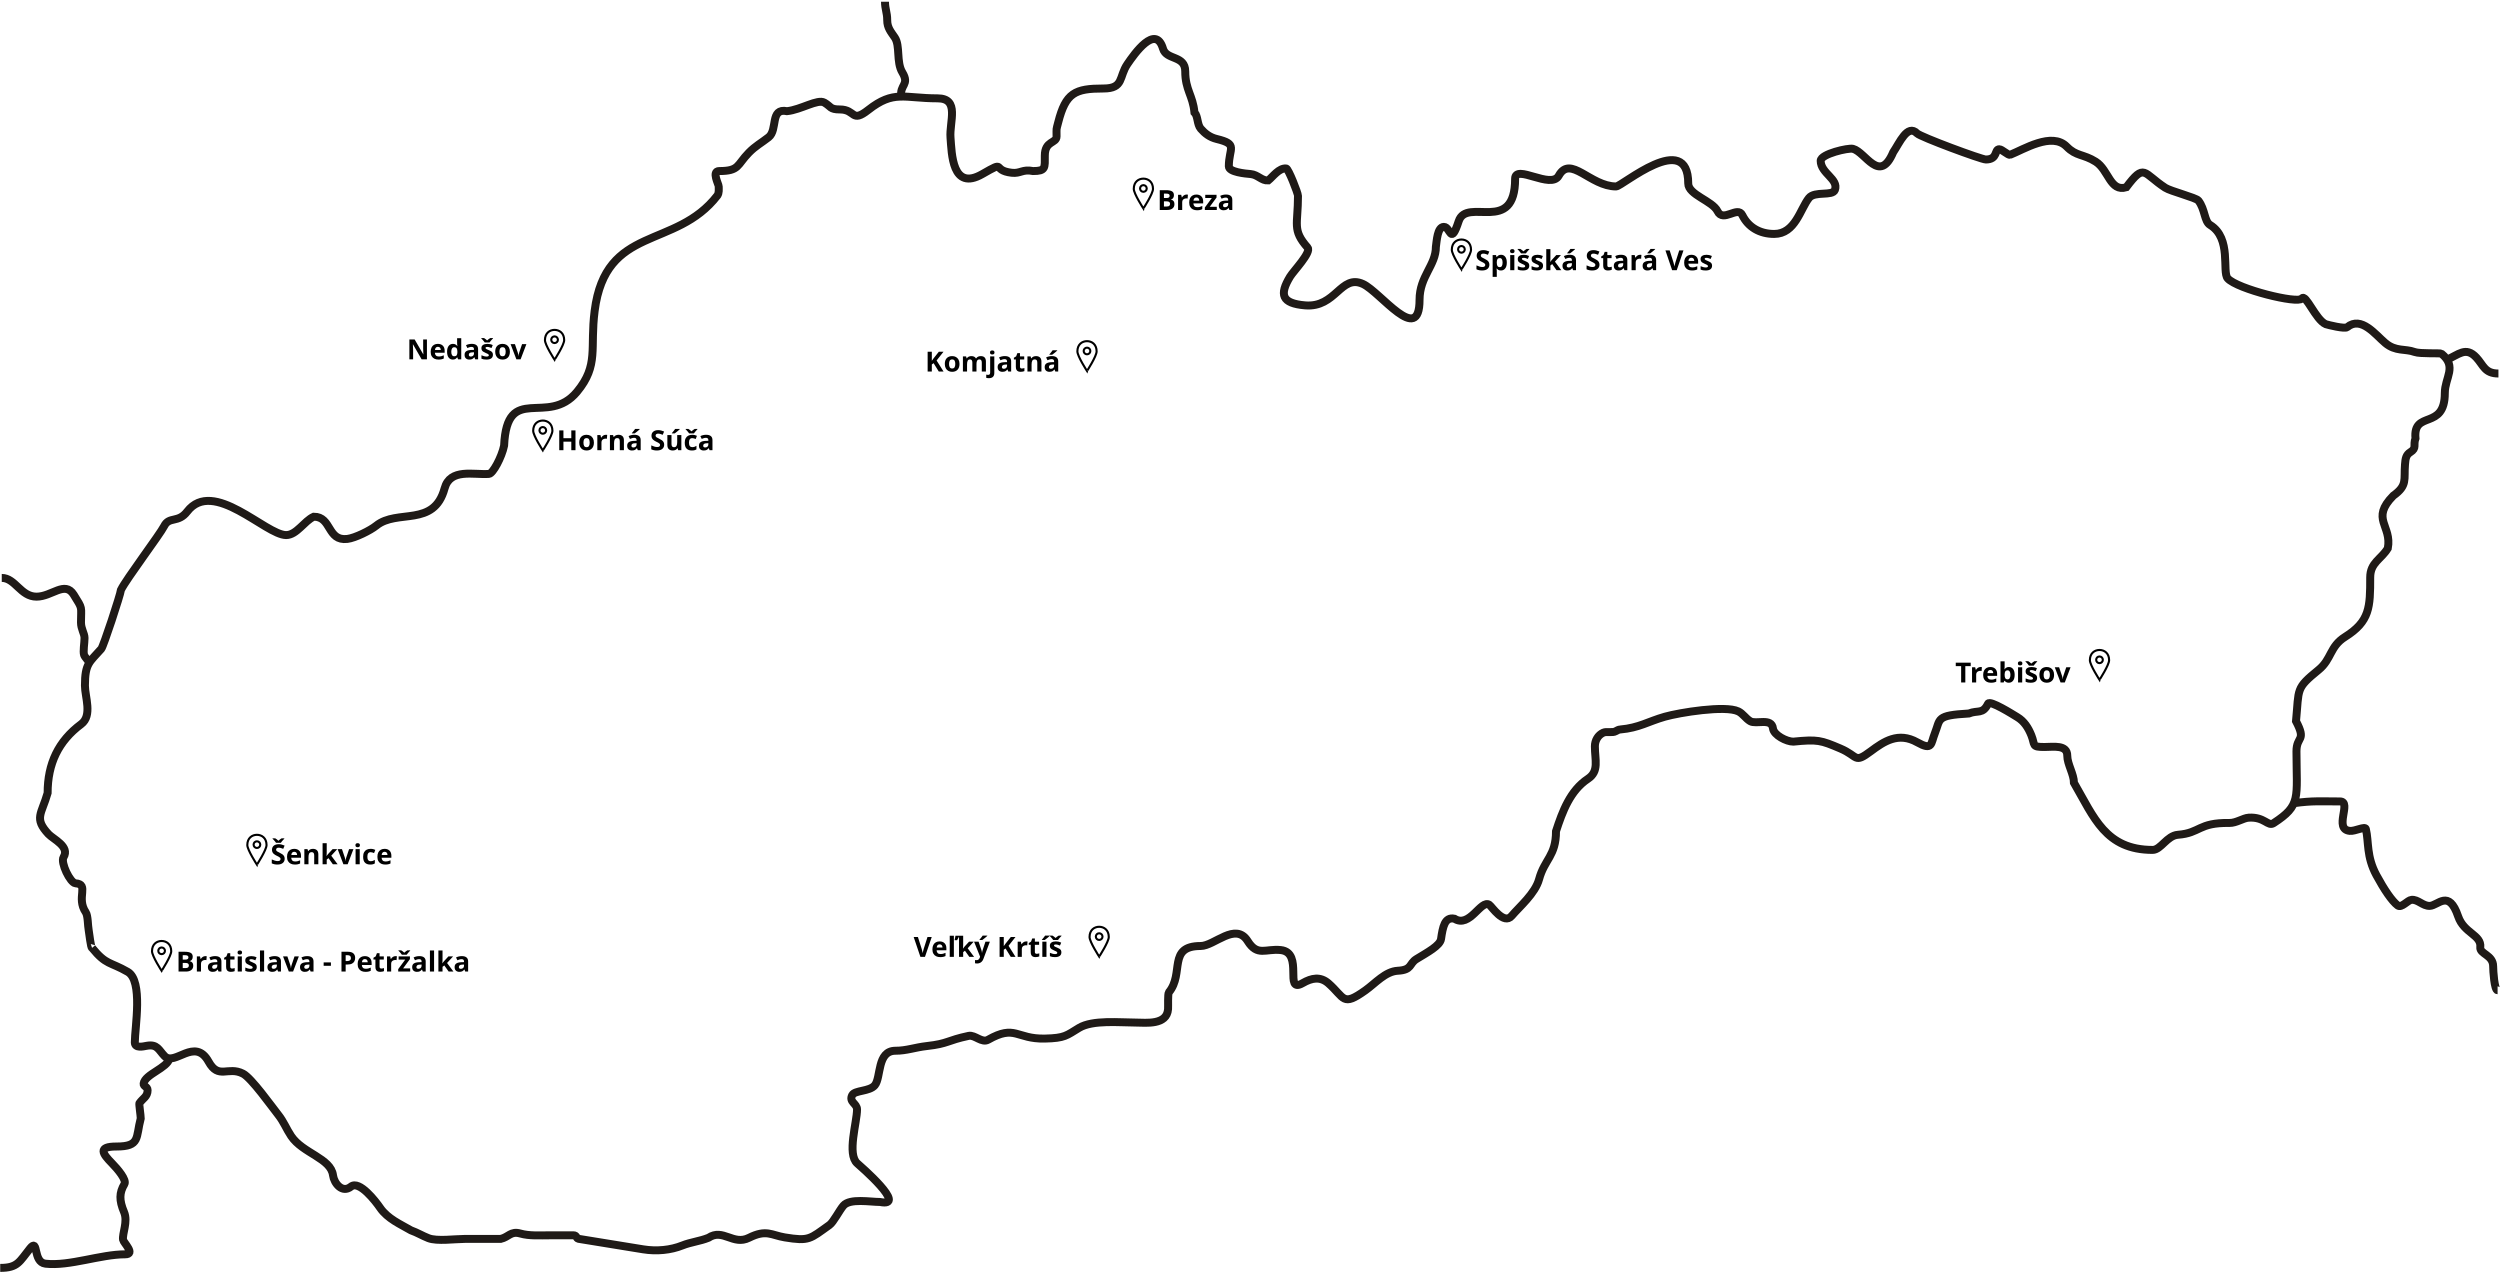
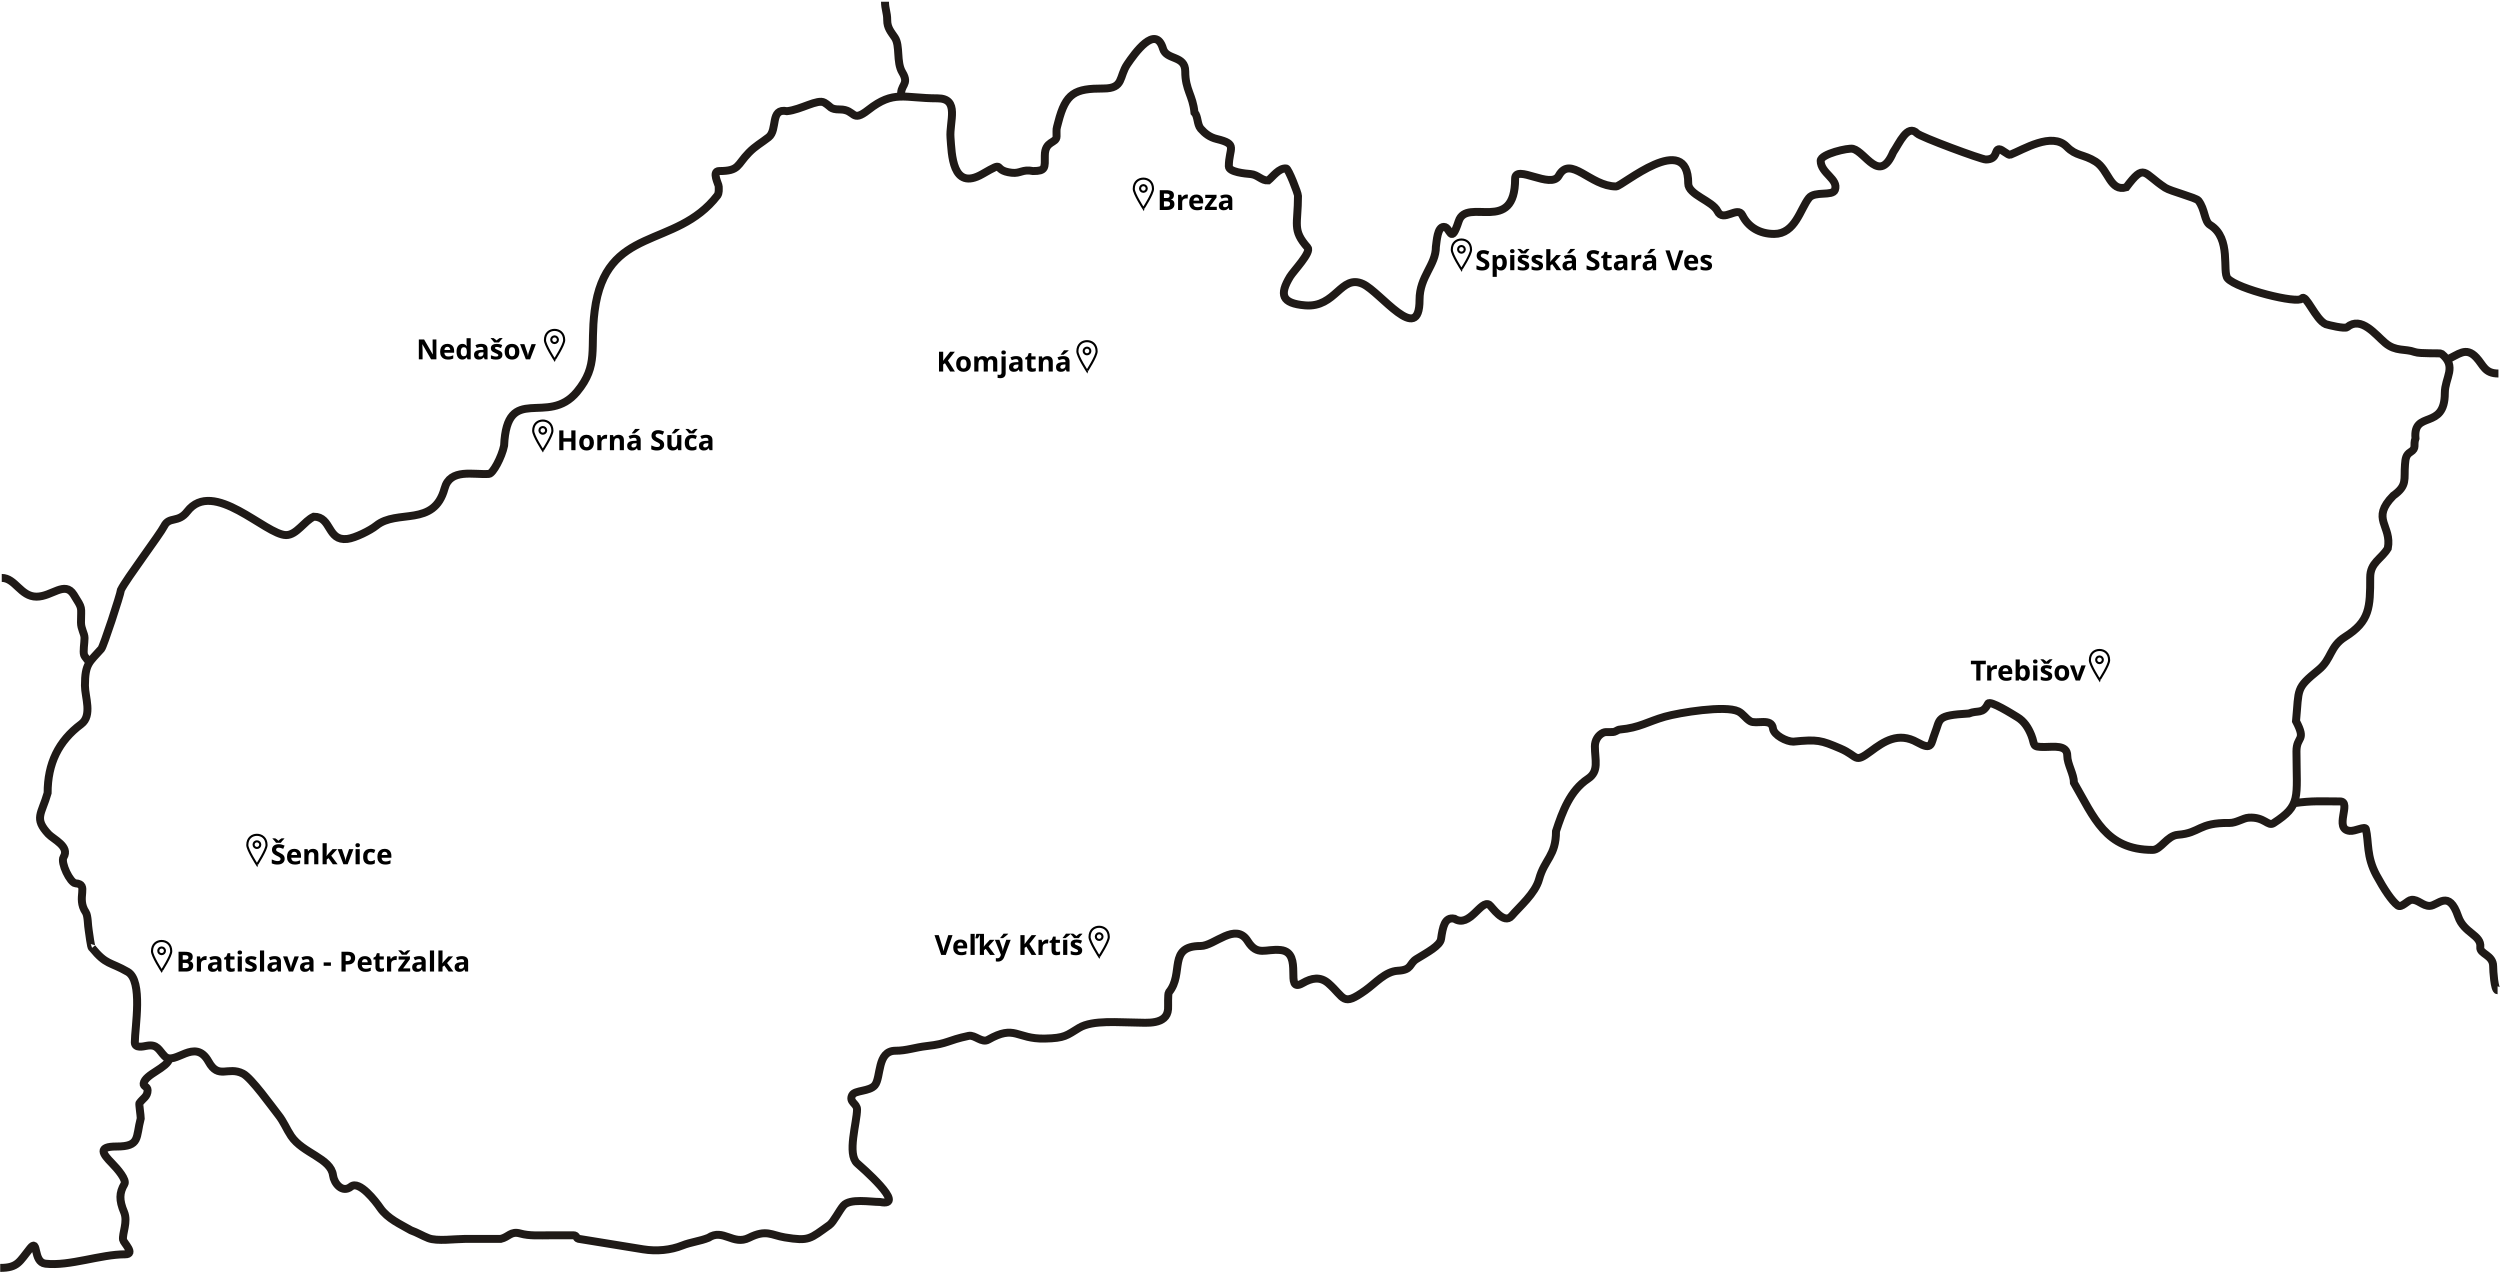
<svg xmlns="http://www.w3.org/2000/svg" xml:space="preserve" width="2642px" height="1346px" style="shape-rendering:geometricPrecision; text-rendering:geometricPrecision; image-rendering:optimizeQuality; fill-rule:evenodd; clip-rule:evenodd" viewBox="0 0 2642 1346" version="1.1" id="svg32">
  <defs id="defs12">
    <style type="text/css" id="style10">
    .str1 {stroke:#1F1A17;stroke-width:4.166}
    .str0 {stroke:#1F1A17;stroke-width:8.334}
    .fil0 {fill:none}
    .fil1 {fill:#1F1A17}
    .fnt0 {font-weight:normal;font-size:33.337;font-family:'Arial'}
   </style>
  </defs>
  <g id="layer4" style="display:inline">
    <path style="clip-rule:evenodd;fill:none;fill-rule:evenodd;stroke:#1f1a17;stroke-width:8.419;image-rendering:optimizeQuality;shape-rendering:geometricPrecision;text-rendering:geometricPrecision" id="path15" d="m 97.291,1001.703 c -1.271,0.432 -2.997,-15.829 -3.544,-18.534 -0.964,-4.763 -0.712,-15.452 -3.101,-18.986 -10.589,-15.663 4.15,-29.611 -10.871,-30.708 -5.537,-0.404 -16.067,-21.954 -12.606,-27.607 6.882,-11.239 -10.853,-18.934 -15.947,-24.411 -15.608,-16.777 -7.241,-21.051 -0.886,-43.397 0,-31.056 11.403,-54.871 35.438,-72.781 12.122,-9.034 3.987,-28.861 3.987,-40.685 0,-23.589 4.778,-24.657 17.276,-38.877 2.292,-2.606 20.128,-56.918 20.82,-62.384 5.726,-11.587 41.167,-58.537 45.626,-67.356 5.345,-10.572 14.779,-2.899 24.363,-15.37 27.459,-35.728 82.911,24.863 104.541,24.863 11.129,0 19.134,-14.891 29.236,-19.438 19.051,0 13.987,26.019 35.438,23.507 8.165,-0.956 24.346,-8.981 30.565,-14.014 22.152,-17.927 60.934,2.081 72.204,-39.329 5.902,-21.688 30.709,-14.102 46.955,-15.37 4.077,-0.318 13.379,-17.507 15.947,-29.836 3.091,-67.319 45.98,-19.3 77.077,-56.959 23.287,-28.2 13.543,-45.681 18.605,-85.439 11.667,-91.654 85.421,-64.427 129.79,-122.055 1.81,-2.892 1.329,-6.076 1.329,-9.493 0,-2.268 -7.727,-16.274 0.443,-16.274 21.541,0 18.589,-6.313 31.451,-19.438 7.011,-7.155 13.202,-10.295 20.82,-16.274 9.966,-7.824 1.141,-31.199 19.491,-27.575 14.726,-1.502 32.281,-13.16 39.424,-9.041 7.248,4.178 5.651,7.233 16.39,7.233 16.977,0 11.899,14.758 30.122,0.452 26.921,-21.132 37.785,-12.206 73.09,-12.206 23.858,0 12.371,24.838 13.732,41.589 1.342,16.524 1.52,56.957 33.666,38.425 26.372,-15.205 9.074,-3.927 31.008,-1.356 9.347,1.095 11.178,-4.062 22.591,-1.808 13.467,0 12.403,-3.469 12.403,-16.274 0,-16.033 12.403,-12.785 12.403,-20.343 0,-9.726 -0.485,-6.091 1.772,-14.918 7.972,-31.174 17.667,-35.712 47.841,-35.712 21.666,0 16.108,-12.365 25.249,-25.767 7.45,-10.925 29.82,-42.739 37.652,-16.274 3.661,12.367 23.477,6.66 23.477,23.959 0,19.678 8.027,25.255 9.745,43.397 3.866,3.946 2.679,12.601 6.645,17.178 4.486,5.18 9.666,9.109 16.833,10.849 23.183,5.631 12.846,9.504 12.846,28.932 0,6.125 17.553,7.674 23.034,8.137 7.634,0.646 11.623,7.24 18.605,6.781 4.801,-3.885 11.453,-13.454 19.048,-12.658 2.263,0.236 12.403,26.043 12.403,28.932 0,30.671 -6.414,35.808 10.188,54.699 4.275,4.863 -15.034,24.818 -18.605,30.74 -11.389,18.889 -8.955,28.181 15.947,30.288 32.61,2.761 37.645,-33.339 61.13,-22.603 18.451,8.436 59.801,65.799 59.801,16.726 0,-24.917 17.276,-36.326 17.276,-56.055 0.919,-6.105 1.502,-20.961 8.479,-21.024 7.04,-0.063 6.888,20.578 15.626,-6.03 8.465,-25.781 59.617,14.952 59.617,-44.823 0,-15.95 37.962,11.481 46.069,-3.164 12.444,-22.479 33.236,11.301 60.687,11.301 6.105,0 76.191,-60.41 76.191,-3.164 0,12.08 25.567,18.267 31.008,29.384 5.945,12.15 21.192,-6.031 26.135,4.069 6.245,12.762 18.445,19.891 33.666,19.891 22.311,0 27.476,-26.293 36.767,-37.973 6.104,-7.675 24.999,-1.615 27.464,-8.589 4.077,-11.536 -15.061,-17.457 -15.061,-30.74 0,-7.223 29.3,-13.916 34.109,-12.658 13.436,3.515 28.078,37.647 42.525,3.616 6.597,-9.674 15.067,-30.282 25.249,-19.891 3.605,3.679 67.901,27.575 72.647,27.575 12.947,0 8.863,-10.849 14.175,-10.849 2.817,0 9.575,6.639 11.517,5.877 13.985,-5.487 44.121,-24.591 59.801,-8.589 10.114,10.321 17.494,7.615 30.565,15.822 13.849,8.698 15.193,32.201 32.337,27.123 19.704,-26.143 17.578,-14.936 41.196,0.452 5.654,3.684 32.6,10.514 34.995,13.562 7.234,9.207 6.161,21.941 12.403,25.767 23.069,14.144 12.42,49.583 18.605,56.507 10.009,11.205 74.357,27.182 78.406,21.247 3.942,-5.778 14.578,22.557 25.249,27.123 2.765,0.873 20.156,5.182 22.591,3.164 14.887,-12.33 30.118,8.209 40.31,16.726 11.127,9.298 20.837,5.75 31.008,9.493 5.819,2.141 27.159,0.845 28.35,1.808 16.893,13.671 3.544,25.104 3.544,41.589 0,39.953 -33.799,17.502 -31.008,47.918 -2.653,7.229 1.612,10.115 -5.316,14.466 -4.753,2.984 -5.251,6.844 -5.759,13.11 -1.315,16.182 2.857,22.041 -12.403,33 -24.388,24.888 -1.151,31.303 -5.759,55.603 -6.95,11.528 -18.605,14.994 -18.605,30.74 0,31.649 -0.355,46.369 -26.578,62.836 -16.308,10.242 -14.078,23.519 -27.907,34.808 -24.504,20.006 -20.613,19.337 -23.92,54.247 11.374,21.767 0.424,15.247 0.471,32.074 0.142,49.754 5.072,56.684 -24.18,75.702 -6.011,3.908 -9.428,-6.842 -26.28,-5.772 -5.945,0.377 -13.045,5.69 -20.443,5.585 -33.066,-0.471 -30.479,10.664 -54.354,12.491 -11.605,0.888 -18.044,15.988 -26.709,15.988 -49.75,0 -61.978,-34.32 -83.17,-70.898 0,-8.972 -7.069,-19.799 -7.069,-28.629 0,-11.914 -14.525,-9.242 -24.078,-9.242 -13.966,0 -9.651,-1.785 -13.916,-12.398 -3.276,-8.153 -7.69,-14.881 -14.8,-19.161 -4.75,-2.858 -28.961,-18.211 -30.925,-14.202 -5.627,11.488 -10.603,6.53 -20.322,10.37 -35.099,2.054 -29.745,5.455 -36.006,21.19 -4.255,10.697 -2.21,18.444 -18.555,9.242 -19.996,-11.257 -35.313,-0.761 -49.038,9.468 -17.961,13.384 -12.872,5.305 -32.251,-2.93 -20.625,-8.765 -23.863,-9.761 -49.701,-7.214 -6.929,0 -20.508,-6.771 -21.427,-13.976 -1.485,-11.65 -17.856,-3.895 -24.078,-7.664 -4.889,-2.961 -7.699,-8.027 -12.591,-10.37 -13.841,-6.63 -62.397,1.344 -77.534,5.636 -17.757,5.033 -27.203,11.774 -47.271,13.525 -1.514,0 -3.554,1.179 -4.639,1.803 -3.577,2.064 -9.684,-0.054 -13.254,1.578 -5.496,2.515 -8.836,8.218 -8.836,14.427 0,14.467 4.693,26.319 -7.29,34.265 -18.85,12.497 -26.96,34.523 -33.797,55.455 0,26.161 -12.117,29.498 -17.892,50.721 -4.114,15.116 -20.725,29.008 -28.989,38.768 -8.266,9.763 -20.993,-9.955 -23.584,-11.717 -8.896,-6.05 -20.569,24.992 -36.889,14.653 -10.308,-2.173 -12.299,8.79 -14.137,21.415 -1.034,7.099 -14.398,14.113 -25.937,21.194 -8.1,4.97 -4.349,11.573 -19.788,12.395 -13.089,0.697 -23.703,13.253 -34.239,20.739 -24.676,17.533 -21.37,8.064 -39.319,-7.664 -8.434,-7.105 -17.225,-5.608 -26.949,0 -20.373,11.748 1.664,-32.32 -23.194,-34.941 -16.031,-1.689 -24.577,7.023 -34.901,-9.468 -12.845,-20.516 -35.324,5.185 -49.701,5.185 -35.342,0 -17.074,29.014 -33.576,48.917 -1.301,1.925 -0.648,14.682 -0.884,17.809 -1.288,17.136 -23.549,14.261 -33.576,14.202 -17.462,0 -46.014,-3.119 -60.525,5.636 -13.291,8.018 -14.806,10.82 -36.227,11.271 -30.251,0.636 -30.978,-15.139 -59.817,1.213 -6.693,3.794 -13.868,-5.337 -20.465,-4.109 -23.467,4.979 -21.319,8.21 -44.302,10.787 -12.58,1.41 -21.416,4.959 -33.134,4.959 -19.739,0 -15.02,28.222 -21.869,36.519 -5.5,6.665 -21.137,5.11 -23.857,10.37 -3.811,7.374 5.08,8.835 5.08,15.104 0,13.609 -10.794,47.296 0.221,57.032 2.575,2.277 54.144,46.742 24.078,40.802 -10.28,0 -31.835,-4.003 -38.657,3.832 -4.352,4.998 -10.494,17.454 -14.8,20.514 -20.745,14.739 -21.148,17.358 -47.271,13.075 -14.047,-2.304 -19.342,-8.789 -37.773,0.451 -16.722,8.382 -27.455,-10.295 -42.853,0 -9.047,3.636 -18.628,4.506 -27.612,8.115 -12.211,4.906 -27.123,6.364 -41.307,4.058 l -68.416,-11.127 c -2.54,-0.64 -1.754,-3.7 -5.163,-3.7 h -7.8 -17.028 c -10.702,0 -21.854,0.843 -31.529,-1.906 -10.088,-2.865 -12.172,3.766 -20.653,5.718 h -37.901 c -10.381,0 -29.477,2.747 -38.45,-0.785 -6.747,-2.657 -11.717,-5.83 -18.475,-8.264 -10.879,-6.349 -24.708,-12.177 -32.692,-23.895 -4.455,-6.539 -21.956,-29.35 -30.704,-22.317 -9.258,7.44 -17.937,-3.612 -18.997,-11.947 -2.302,-18.108 -31.958,-23.183 -44.231,-41.459 -5.008,-7.458 -7.703,-15.022 -13.732,-22.603 -6.511,-8.185 -28.244,-38.827 -37.209,-43.397 -15.967,-8.137 -25.659,6.599 -36.324,-12.658 -14.614,-26.387 -35.666,5.192 -46.512,-5.877 -6.264,-6.393 -7.509,-12.99 -19.048,-10.849 -3.365,0.625 -12.403,2.893 -12.403,-3.616 0,-15.72 9.017,-65.05 -7.53,-74.589 -18.874,-10.882 -22.561,-6.834 -37.652,-25.315 m 81.845,116.796 c -2.181,10.227 -26.05,16.731 -27.36,26.662 -0.396,2.997 4.21,3.083 4.21,6.922 0,7.03 -4.999,8.472 -8.654,13.844 -0.51,0.749 1.403,13.186 1.403,15.992 -5.357,20.31 -0.339,29.72 -25.703,29.72 -20.068,0 -14.692,7.509 -4.692,17.715 6.005,6.129 15.771,17.573 13.121,22.019 -5.436,9.121 -5.638,17.054 -0.353,29.574 4.3,10.184 -2.088,22.619 -1.044,29.286 0.468,2.991 13.44,15.314 2.345,15.314 -26.296,0 -58.909,12.768 -84.373,9.912 -13.577,-1.524 -7.131,-27.48 -16.139,-16.309 -11.444,14.195 -13.015,20.755 -31.681,20.755 M 94.242,700.727 c 0.417,-1.495 -4.517,-5.938 -5.381,-8.593 -1.204,-3.696 0.468,-12.548 0.468,-17.901 0,-4.858 -3.742,-9.426 -3.742,-16.469 0,-17.435 2.234,-13.464 -7.718,-29.358 -9.358,-14.943 -23.038,2.148 -39.293,2.148 -16.8,0 -22.47,-19.811 -36.72,-19.811 M 952.555,102.057 c -2.13,-12.583 9.112,-12.142 0.999,-25.596 -6.551,-10.867 -2.037,-28.141 -7.972,-36.85 -4.033,-5.919 -7.972,-10.3 -7.972,-18.186 0,-8.424 -2.344,-11.664 -2.344,-19.622 M 2585.966,380.011 c 12.094,-4.926 19.802,-14.249 30.988,-2.225 7.645,8.217 8.828,16.947 23.389,16.947 m -216.218,454.117 c 19.377,-2.826 29.77,-1.881 48.848,-1.881 12.822,0 -7.275,29.428 10.317,31.107 5.686,0.542 16.148,-5.299 16.943,-1.97 3.299,13.811 0.385,28.87 11.195,48.87 7.904,14.624 16.232,27.208 22.511,31.939 3.968,2.988 10.453,-5.573 14.538,-5.963 6.874,-0.658 11.849,6.563 19.2,6.401 8.907,-0.195 20.127,-18.191 30.128,11.159 6.09,17.876 24.764,19.396 23.359,32.558 -0.767,7.185 13.6,8.024 13.6,20.1 0,4.746 1.295,25.365 4.69,25.365" class="fil0 str0" />
  </g>
  <g transform="translate(1018.548,-16.04641)" id="g4627">
-     <text id="text4607" y="395.761" x="-588.567" style="font-style:normal;font-variant:normal;font-weight:normal;font-stretch:normal;font-size:40px;line-height:125%;font-family:Wingdings;-inkscape-font-specification:Wingdings;letter-spacing:0px;word-spacing:-1.23px;fill:#000000;fill-opacity:1;stroke:none;stroke-width:1px;stroke-linecap:butt;stroke-linejoin:miter;stroke-opacity:1" xml:space="preserve">
-       <tspan style="font-style:normal;font-variant:normal;font-weight:bold;font-stretch:normal;font-size:29.333px;font-family:sans-serif;-inkscape-font-specification:'sans-serif Bold'" y="395.761" x="-588.567" id="tspan4605">Nedašov</tspan>
+     <text id="text4607" y="395.761" x="-578.567" style="font-style:normal;font-variant:normal;font-weight:normal;font-stretch:normal;font-size:40px;line-height:125%;font-family:Wingdings;-inkscape-font-specification:Wingdings;letter-spacing:0px;word-spacing:-1.23px;fill:#000000;fill-opacity:1;stroke:none;stroke-width:1px;stroke-linecap:butt;stroke-linejoin:miter;stroke-opacity:1" xml:space="preserve">
+       <tspan style="font-style:normal;font-variant:normal;font-weight:bold;font-stretch:normal;font-size:29.333px;font-family:sans-serif;-inkscape-font-specification:'sans-serif Bold'" y="395.761" x="-578.567" id="tspan4605">Nedašov</tspan>
    </text>
    <text xml:space="preserve" style="font-style:normal;font-variant:normal;font-weight:normal;font-stretch:normal;font-size:40px;line-height:125%;font-family:Wingdings;-inkscape-font-specification:Wingdings;letter-spacing:0px;word-spacing:-1.23px;fill:#000000;fill-opacity:1;stroke:none;stroke-width:1px;stroke-linecap:butt;stroke-linejoin:miter;stroke-opacity:1" x="1781.416" y="213.89" id="text4611">
      <tspan id="tspan4609" x="1781.416" y="250.486" style="font-style:normal;font-variant:normal;font-weight:bold;font-stretch:normal;font-size:29.333px;font-family:sans-serif;-inkscape-font-specification:'sans-serif Bold'" />
    </text>
    <text xml:space="preserve" style="font-style:normal;font-variant:normal;font-weight:normal;font-stretch:normal;font-size:40px;line-height:125%;font-family:Wingdings;-inkscape-font-specification:Wingdings;letter-spacing:0px;word-spacing:-1.23px;fill:#000000;fill-opacity:1;stroke:none;stroke-width:1px;stroke-linecap:butt;stroke-linejoin:miter;stroke-opacity:1" x="204.438" y="237.954" id="text5266">
      <tspan id="tspan5264" x="204.438" y="237.954" style="font-style:normal;font-variant:normal;font-weight:bold;font-stretch:normal;font-size:29.333px;font-family:sans-serif;-inkscape-font-specification:'sans-serif Bold'">Breza</tspan>
    </text>
-     <text xml:space="preserve" style="font-style:normal;font-variant:normal;font-weight:normal;font-stretch:normal;font-size:40px;line-height:125%;font-family:Wingdings;-inkscape-font-specification:Wingdings;letter-spacing:0px;word-spacing:-1.23px;fill:#000000;fill-opacity:1;stroke:none;stroke-width:1px;stroke-linecap:butt;stroke-linejoin:miter;stroke-opacity:1" x="-52.969" y="1027.236" id="text5276">
-       <tspan id="tspan5274" x="-52.969" y="1027.236" style="font-style:normal;font-variant:normal;font-weight:bold;font-stretch:normal;font-size:29.333px;font-family:sans-serif;-inkscape-font-specification:'sans-serif Bold'">Veľký Krtíš</tspan>
+     <text xml:space="preserve" style="font-style:normal;font-variant:normal;font-weight:normal;font-stretch:normal;font-size:40px;line-height:125%;font-family:Wingdings;-inkscape-font-specification:Wingdings;letter-spacing:0px;word-spacing:-1.23px;fill:#000000;fill-opacity:1;stroke:none;stroke-width:1px;stroke-linecap:butt;stroke-linejoin:miter;stroke-opacity:1" x="-30.969" y="1025.236" id="text5276">
+       <tspan id="tspan5274" x="-30.969" y="1025.236" style="font-style:normal;font-variant:normal;font-weight:bold;font-stretch:normal;font-size:29.333px;font-family:sans-serif;-inkscape-font-specification:'sans-serif Bold'">Veľký Krtíš</tspan>
    </text>
    <text id="text5286" y="1042.797" x="-832.5" style="font-style:normal;font-variant:normal;font-weight:normal;font-stretch:normal;font-size:40px;line-height:125%;font-family:Wingdings;-inkscape-font-specification:Wingdings;letter-spacing:0px;word-spacing:-1.23px;fill:#000000;fill-opacity:1;stroke:none;stroke-width:1px;stroke-linecap:butt;stroke-linejoin:miter;stroke-opacity:1" xml:space="preserve">
      <tspan style="font-style:normal;font-variant:normal;font-weight:bold;font-stretch:normal;font-size:29.333px;font-family:sans-serif;-inkscape-font-specification:'sans-serif Bold'" y="1042.797" x="-832.5" id="tspan5284">Bratislava - Petržalka</tspan>
    </text>
    <text xml:space="preserve" style="font-style:normal;font-variant:normal;font-weight:normal;font-stretch:normal;font-size:40px;line-height:125%;font-family:Wingdings;-inkscape-font-specification:Wingdings;letter-spacing:0px;word-spacing:-1.23px;fill:#000000;fill-opacity:1;stroke:none;stroke-width:1px;stroke-linecap:butt;stroke-linejoin:miter;stroke-opacity:1" x="-732.692" y="929.411" id="text5296">
      <tspan id="tspan5294" x="-732.692" y="929.411" style="font-style:normal;font-variant:normal;font-weight:bold;font-stretch:normal;font-size:29.333px;font-family:sans-serif;-inkscape-font-specification:'sans-serif Bold'">Šenkvice</tspan>
    </text>
-     <text id="text5306" y="408.691" x="-40.86" style="font-style:normal;font-variant:normal;font-weight:normal;font-stretch:normal;font-size:40px;line-height:125%;font-family:Wingdings;-inkscape-font-specification:Wingdings;letter-spacing:0px;word-spacing:-1.23px;fill:#000000;fill-opacity:1;stroke:none;stroke-width:1px;stroke-linecap:butt;stroke-linejoin:miter;stroke-opacity:1" xml:space="preserve">
-       <tspan style="font-style:normal;font-variant:normal;font-weight:bold;font-stretch:normal;font-size:29.333px;font-family:sans-serif;-inkscape-font-specification:'sans-serif Bold'" y="408.691" x="-40.86" id="tspan5304">Komjatná</tspan>
+     <text id="text5306" y="408.691" x="-28.86" style="font-style:normal;font-variant:normal;font-weight:normal;font-stretch:normal;font-size:40px;line-height:125%;font-family:Wingdings;-inkscape-font-specification:Wingdings;letter-spacing:0px;word-spacing:-1.23px;fill:#000000;fill-opacity:1;stroke:none;stroke-width:1px;stroke-linecap:butt;stroke-linejoin:miter;stroke-opacity:1" xml:space="preserve">
+       <tspan style="font-style:normal;font-variant:normal;font-weight:bold;font-stretch:normal;font-size:29.333px;font-family:sans-serif;-inkscape-font-specification:'sans-serif Bold'" y="408.691" x="-28.86" id="tspan5304">Komjatná</tspan>
    </text>
-     <text xml:space="preserve" style="font-style:normal;font-variant:normal;font-weight:normal;font-stretch:normal;font-size:40px;line-height:125%;font-family:Wingdings;-inkscape-font-specification:Wingdings;letter-spacing:0px;word-spacing:-1.23px;fill:#000000;fill-opacity:1;stroke:none;stroke-width:1px;stroke-linecap:butt;stroke-linejoin:miter;stroke-opacity:1" x="1047.703" y="737.26" id="text5316">
-       <tspan id="tspan5314" x="1047.703" y="737.26" style="font-style:normal;font-variant:normal;font-weight:bold;font-stretch:normal;font-size:29.333px;font-family:sans-serif;-inkscape-font-specification:'sans-serif Bold'">Trebišov</tspan>
+     <text xml:space="preserve" style="font-style:normal;font-variant:normal;font-weight:normal;font-stretch:normal;font-size:40px;line-height:125%;font-family:Wingdings;-inkscape-font-specification:Wingdings;letter-spacing:0px;word-spacing:-1.23px;fill:#000000;fill-opacity:1;stroke:none;stroke-width:1px;stroke-linecap:butt;stroke-linejoin:miter;stroke-opacity:1" x="1063.703" y="735.26" id="text5316">
+       <tspan id="tspan5314" x="1063.703" y="735.26" style="font-style:normal;font-variant:normal;font-weight:bold;font-stretch:normal;font-size:29.333px;font-family:sans-serif;-inkscape-font-specification:'sans-serif Bold'">Trebišov</tspan>
    </text>
    <text id="text5326" y="301.608" x="540.434" style="font-style:normal;font-variant:normal;font-weight:normal;font-stretch:normal;font-size:40px;line-height:125%;font-family:Wingdings;-inkscape-font-specification:Wingdings;letter-spacing:0px;word-spacing:-1.23px;fill:#000000;fill-opacity:1;stroke:none;stroke-width:1px;stroke-linecap:butt;stroke-linejoin:miter;stroke-opacity:1" xml:space="preserve">
      <tspan style="font-style:normal;font-variant:normal;font-weight:bold;font-stretch:normal;font-size:29.333px;font-family:sans-serif;-inkscape-font-specification:'sans-serif Bold'" y="301.608" x="540.434" id="tspan5324">Spišská Stará Ves</tspan>
    </text>
    <text id="text5346" y="491.845" x="-430.171" style="font-style:normal;font-variant:normal;font-weight:normal;font-stretch:normal;font-size:40px;line-height:125%;font-family:Wingdings;-inkscape-font-specification:Wingdings;letter-spacing:0px;word-spacing:-1.23px;fill:#000000;fill-opacity:1;stroke:none;stroke-width:1px;stroke-linecap:butt;stroke-linejoin:miter;stroke-opacity:1" xml:space="preserve">
      <tspan style="font-style:normal;font-variant:normal;font-weight:bold;font-stretch:normal;font-size:29.333px;font-family:sans-serif;-inkscape-font-specification:'sans-serif Bold'" y="491.845" x="-430.171" id="tspan5344">Horná Súča</tspan>
    </text>
    <g id="g4552-2-5-2-5-0" transform="matrix(0.05790356,0,0,0.05790356,-440.2105,364.2247)" style="clip-rule:evenodd;fill:none;fill-rule:evenodd;stroke:#000000;stroke-width:38.38;stroke-miterlimit:4;stroke-dasharray:none;stroke-opacity:1;image-rendering:optimizeQuality;shape-rendering:geometricPrecision;text-rendering:geometricPrecision">
      <path id="path4550-2-21-0-6-4" d="m 133.383,551.7 c 0,0.1 0.2,0.3 0.2,0.3 0,0 175.2,-269 175.2,-357.4 0,-130.1 -88.8,-186.7 -175.4,-186.9 -86.6,0.2 -175.4,56.8 -175.4,186.9 0,88.4 175.3,357.4 175.3,357.4 0,0 0.1,-0.3 0.1,-0.3 z M 72.683,187.2 c 0,-33.6 27.2,-60.8 60.8,-60.8 33.6,0 60.8,27.2 60.8,60.8 0,33.6 -27.3,60.8 -60.9,60.8 -33.5,0 -60.7,-27.2 -60.7,-60.8 z" style="fill:none;stroke-width:38.38;stroke-miterlimit:4;stroke-dasharray:none" />
    </g>
    <g id="g4552-2-5-2-5-0-3" transform="matrix(0.05790356,0,0,0.05790356,-452.64,460.0432)" style="clip-rule:evenodd;fill:none;fill-rule:evenodd;stroke:#000000;stroke-width:38.38;stroke-miterlimit:4;stroke-dasharray:none;stroke-opacity:1;image-rendering:optimizeQuality;shape-rendering:geometricPrecision;text-rendering:geometricPrecision">
      <path id="path4550-2-21-0-6-4-6" d="m 133.383,551.7 c 0,0.1 0.2,0.3 0.2,0.3 0,0 175.2,-269 175.2,-357.4 0,-130.1 -88.8,-186.7 -175.4,-186.9 -86.6,0.2 -175.4,56.8 -175.4,186.9 0,88.4 175.3,357.4 175.3,357.4 0,0 0.1,-0.3 0.1,-0.3 z M 72.683,187.2 c 0,-33.6 27.2,-60.8 60.8,-60.8 33.6,0 60.8,27.2 60.8,60.8 0,33.6 -27.3,60.8 -60.9,60.8 -33.5,0 -60.7,-27.2 -60.7,-60.8 z" style="fill:none;stroke-width:38.38;stroke-miterlimit:4;stroke-dasharray:none" />
    </g>
    <g id="g4552-2-5-2-5-0-7" transform="matrix(0.05790356,0,0,0.05790356,122.4711,376.1245)" style="clip-rule:evenodd;fill:none;fill-rule:evenodd;stroke:#000000;stroke-width:38.38;stroke-miterlimit:4;stroke-dasharray:none;stroke-opacity:1;image-rendering:optimizeQuality;shape-rendering:geometricPrecision;text-rendering:geometricPrecision">
      <path id="path4550-2-21-0-6-4-5" d="m 133.383,551.7 c 0,0.1 0.2,0.3 0.2,0.3 0,0 175.2,-269 175.2,-357.4 0,-130.1 -88.8,-186.7 -175.4,-186.9 -86.6,0.2 -175.4,56.8 -175.4,186.9 0,88.4 175.3,357.4 175.3,357.4 0,0 0.1,-0.3 0.1,-0.3 z M 72.683,187.2 c 0,-33.6 27.2,-60.8 60.8,-60.8 33.6,0 60.8,27.2 60.8,60.8 0,33.6 -27.3,60.8 -60.9,60.8 -33.5,0 -60.7,-27.2 -60.7,-60.8 z" style="fill:none;stroke-width:38.38;stroke-miterlimit:4;stroke-dasharray:none" />
    </g>
    <g id="g4552-2-5-2-5-0-35" transform="matrix(0.05790356,0,0,0.05790356,182.0605,204.3873)" style="clip-rule:evenodd;fill:none;fill-rule:evenodd;stroke:#000000;stroke-width:38.38;stroke-miterlimit:4;stroke-dasharray:none;stroke-opacity:1;image-rendering:optimizeQuality;shape-rendering:geometricPrecision;text-rendering:geometricPrecision">
      <path id="path4550-2-21-0-6-4-62" d="m 133.383,551.7 c 0,0.1 0.2,0.3 0.2,0.3 0,0 175.2,-269 175.2,-357.4 0,-130.1 -88.8,-186.7 -175.4,-186.9 -86.6,0.2 -175.4,56.8 -175.4,186.9 0,88.4 175.3,357.4 175.3,357.4 0,0 0.1,-0.3 0.1,-0.3 z M 72.683,187.2 c 0,-33.6 27.2,-60.8 60.8,-60.8 33.6,0 60.8,27.2 60.8,60.8 0,33.6 -27.3,60.8 -60.9,60.8 -33.5,0 -60.7,-27.2 -60.7,-60.8 z" style="fill:none;stroke-width:38.38;stroke-miterlimit:4;stroke-dasharray:none" />
    </g>
    <g id="g4552-2-5-2-5-0-9" transform="matrix(0.05790356,0,0,0.05790356,518.1553,268.7261)" style="clip-rule:evenodd;fill:none;fill-rule:evenodd;stroke:#000000;stroke-width:38.38;stroke-miterlimit:4;stroke-dasharray:none;stroke-opacity:1;image-rendering:optimizeQuality;shape-rendering:geometricPrecision;text-rendering:geometricPrecision">
      <path id="path4550-2-21-0-6-4-1" d="m 133.383,551.7 c 0,0.1 0.2,0.3 0.2,0.3 0,0 175.2,-269 175.2,-357.4 0,-130.1 -88.8,-186.7 -175.4,-186.9 -86.6,0.2 -175.4,56.8 -175.4,186.9 0,88.4 175.3,357.4 175.3,357.4 0,0 0.1,-0.3 0.1,-0.3 z M 72.683,187.2 c 0,-33.6 27.2,-60.8 60.8,-60.8 33.6,0 60.8,27.2 60.8,60.8 0,33.6 -27.3,60.8 -60.9,60.8 -33.5,0 -60.7,-27.2 -60.7,-60.8 z" style="fill:none;stroke-width:38.38;stroke-miterlimit:4;stroke-dasharray:none" />
    </g>
    <g id="g4552-2-5-2-5-0-2" transform="matrix(0.05790356,0,0,0.05790356,-754.7546,897.8293)" style="clip-rule:evenodd;fill:none;fill-rule:evenodd;stroke:#000000;stroke-width:38.38;stroke-miterlimit:4;stroke-dasharray:none;stroke-opacity:1;image-rendering:optimizeQuality;shape-rendering:geometricPrecision;text-rendering:geometricPrecision">
      <path id="path4550-2-21-0-6-4-7" d="m 133.383,551.7 c 0,0.1 0.2,0.3 0.2,0.3 0,0 175.2,-269 175.2,-357.4 0,-130.1 -88.8,-186.7 -175.4,-186.9 -86.6,0.2 -175.4,56.8 -175.4,186.9 0,88.4 175.3,357.4 175.3,357.4 0,0 0.1,-0.3 0.1,-0.3 z M 72.683,187.2 c 0,-33.6 27.2,-60.8 60.8,-60.8 33.6,0 60.8,27.2 60.8,60.8 0,33.6 -27.3,60.8 -60.9,60.8 -33.5,0 -60.7,-27.2 -60.7,-60.8 z" style="fill:none;stroke-width:38.38;stroke-miterlimit:4;stroke-dasharray:none" />
    </g>
    <g id="g4552-2-5-2-5-0-0" transform="matrix(0.05790356,0,0,0.05790356,-855.4752,1010.031)" style="clip-rule:evenodd;fill:none;fill-rule:evenodd;stroke:#000000;stroke-width:38.38;stroke-miterlimit:4;stroke-dasharray:none;stroke-opacity:1;image-rendering:optimizeQuality;shape-rendering:geometricPrecision;text-rendering:geometricPrecision">
      <path id="path4550-2-21-0-6-4-9" d="m 133.383,551.7 c 0,0.1 0.2,0.3 0.2,0.3 0,0 175.2,-269 175.2,-357.4 0,-130.1 -88.8,-186.7 -175.4,-186.9 -86.6,0.2 -175.4,56.8 -175.4,186.9 0,88.4 175.3,357.4 175.3,357.4 0,0 0.1,-0.3 0.1,-0.3 z M 72.683,187.2 c 0,-33.6 27.2,-60.8 60.8,-60.8 33.6,0 60.8,27.2 60.8,60.8 0,33.6 -27.3,60.8 -60.9,60.8 -33.5,0 -60.7,-27.2 -60.7,-60.8 z" style="fill:none;stroke-width:38.38;stroke-miterlimit:4;stroke-dasharray:none" />
    </g>
    <g id="g4552-2-5-2-5-0-36" transform="matrix(0.05790356,0,0,0.05790356,135.3277,995.0184)" style="clip-rule:evenodd;fill:none;fill-rule:evenodd;stroke:#000000;stroke-width:38.38;stroke-miterlimit:4;stroke-dasharray:none;stroke-opacity:1;image-rendering:optimizeQuality;shape-rendering:geometricPrecision;text-rendering:geometricPrecision">
      <path id="path4550-2-21-0-6-4-0" d="m 133.383,551.7 c 0,0.1 0.2,0.3 0.2,0.3 0,0 175.2,-269 175.2,-357.4 0,-130.1 -88.8,-186.7 -175.4,-186.9 -86.6,0.2 -175.4,56.8 -175.4,186.9 0,88.4 175.3,357.4 175.3,357.4 0,0 0.1,-0.3 0.1,-0.3 z M 72.683,187.2 c 0,-33.6 27.2,-60.8 60.8,-60.8 33.6,0 60.8,27.2 60.8,60.8 0,33.6 -27.3,60.8 -60.9,60.8 -33.5,0 -60.7,-27.2 -60.7,-60.8 z" style="fill:none;stroke-width:38.38;stroke-miterlimit:4;stroke-dasharray:none" />
    </g>
    <g id="g4552-2-5-2-5-0-6" transform="matrix(0.05790356,0,0,0.05790356,1192.478,702.4889)" style="clip-rule:evenodd;fill:none;fill-rule:evenodd;stroke:#000000;stroke-width:38.38;stroke-miterlimit:4;stroke-dasharray:none;stroke-opacity:1;image-rendering:optimizeQuality;shape-rendering:geometricPrecision;text-rendering:geometricPrecision">
      <path id="path4550-2-21-0-6-4-2" d="m 133.383,551.7 c 0,0.1 0.2,0.3 0.2,0.3 0,0 175.2,-269 175.2,-357.4 0,-130.1 -88.8,-186.7 -175.4,-186.9 -86.6,0.2 -175.4,56.8 -175.4,186.9 0,88.4 175.3,357.4 175.3,357.4 0,0 0.1,-0.3 0.1,-0.3 z M 72.683,187.2 c 0,-33.6 27.2,-60.8 60.8,-60.8 33.6,0 60.8,27.2 60.8,60.8 0,33.6 -27.3,60.8 -60.9,60.8 -33.5,0 -60.7,-27.2 -60.7,-60.8 z" style="fill:none;stroke-width:38.38;stroke-miterlimit:4;stroke-dasharray:none" />
    </g>
  </g>
</svg>
